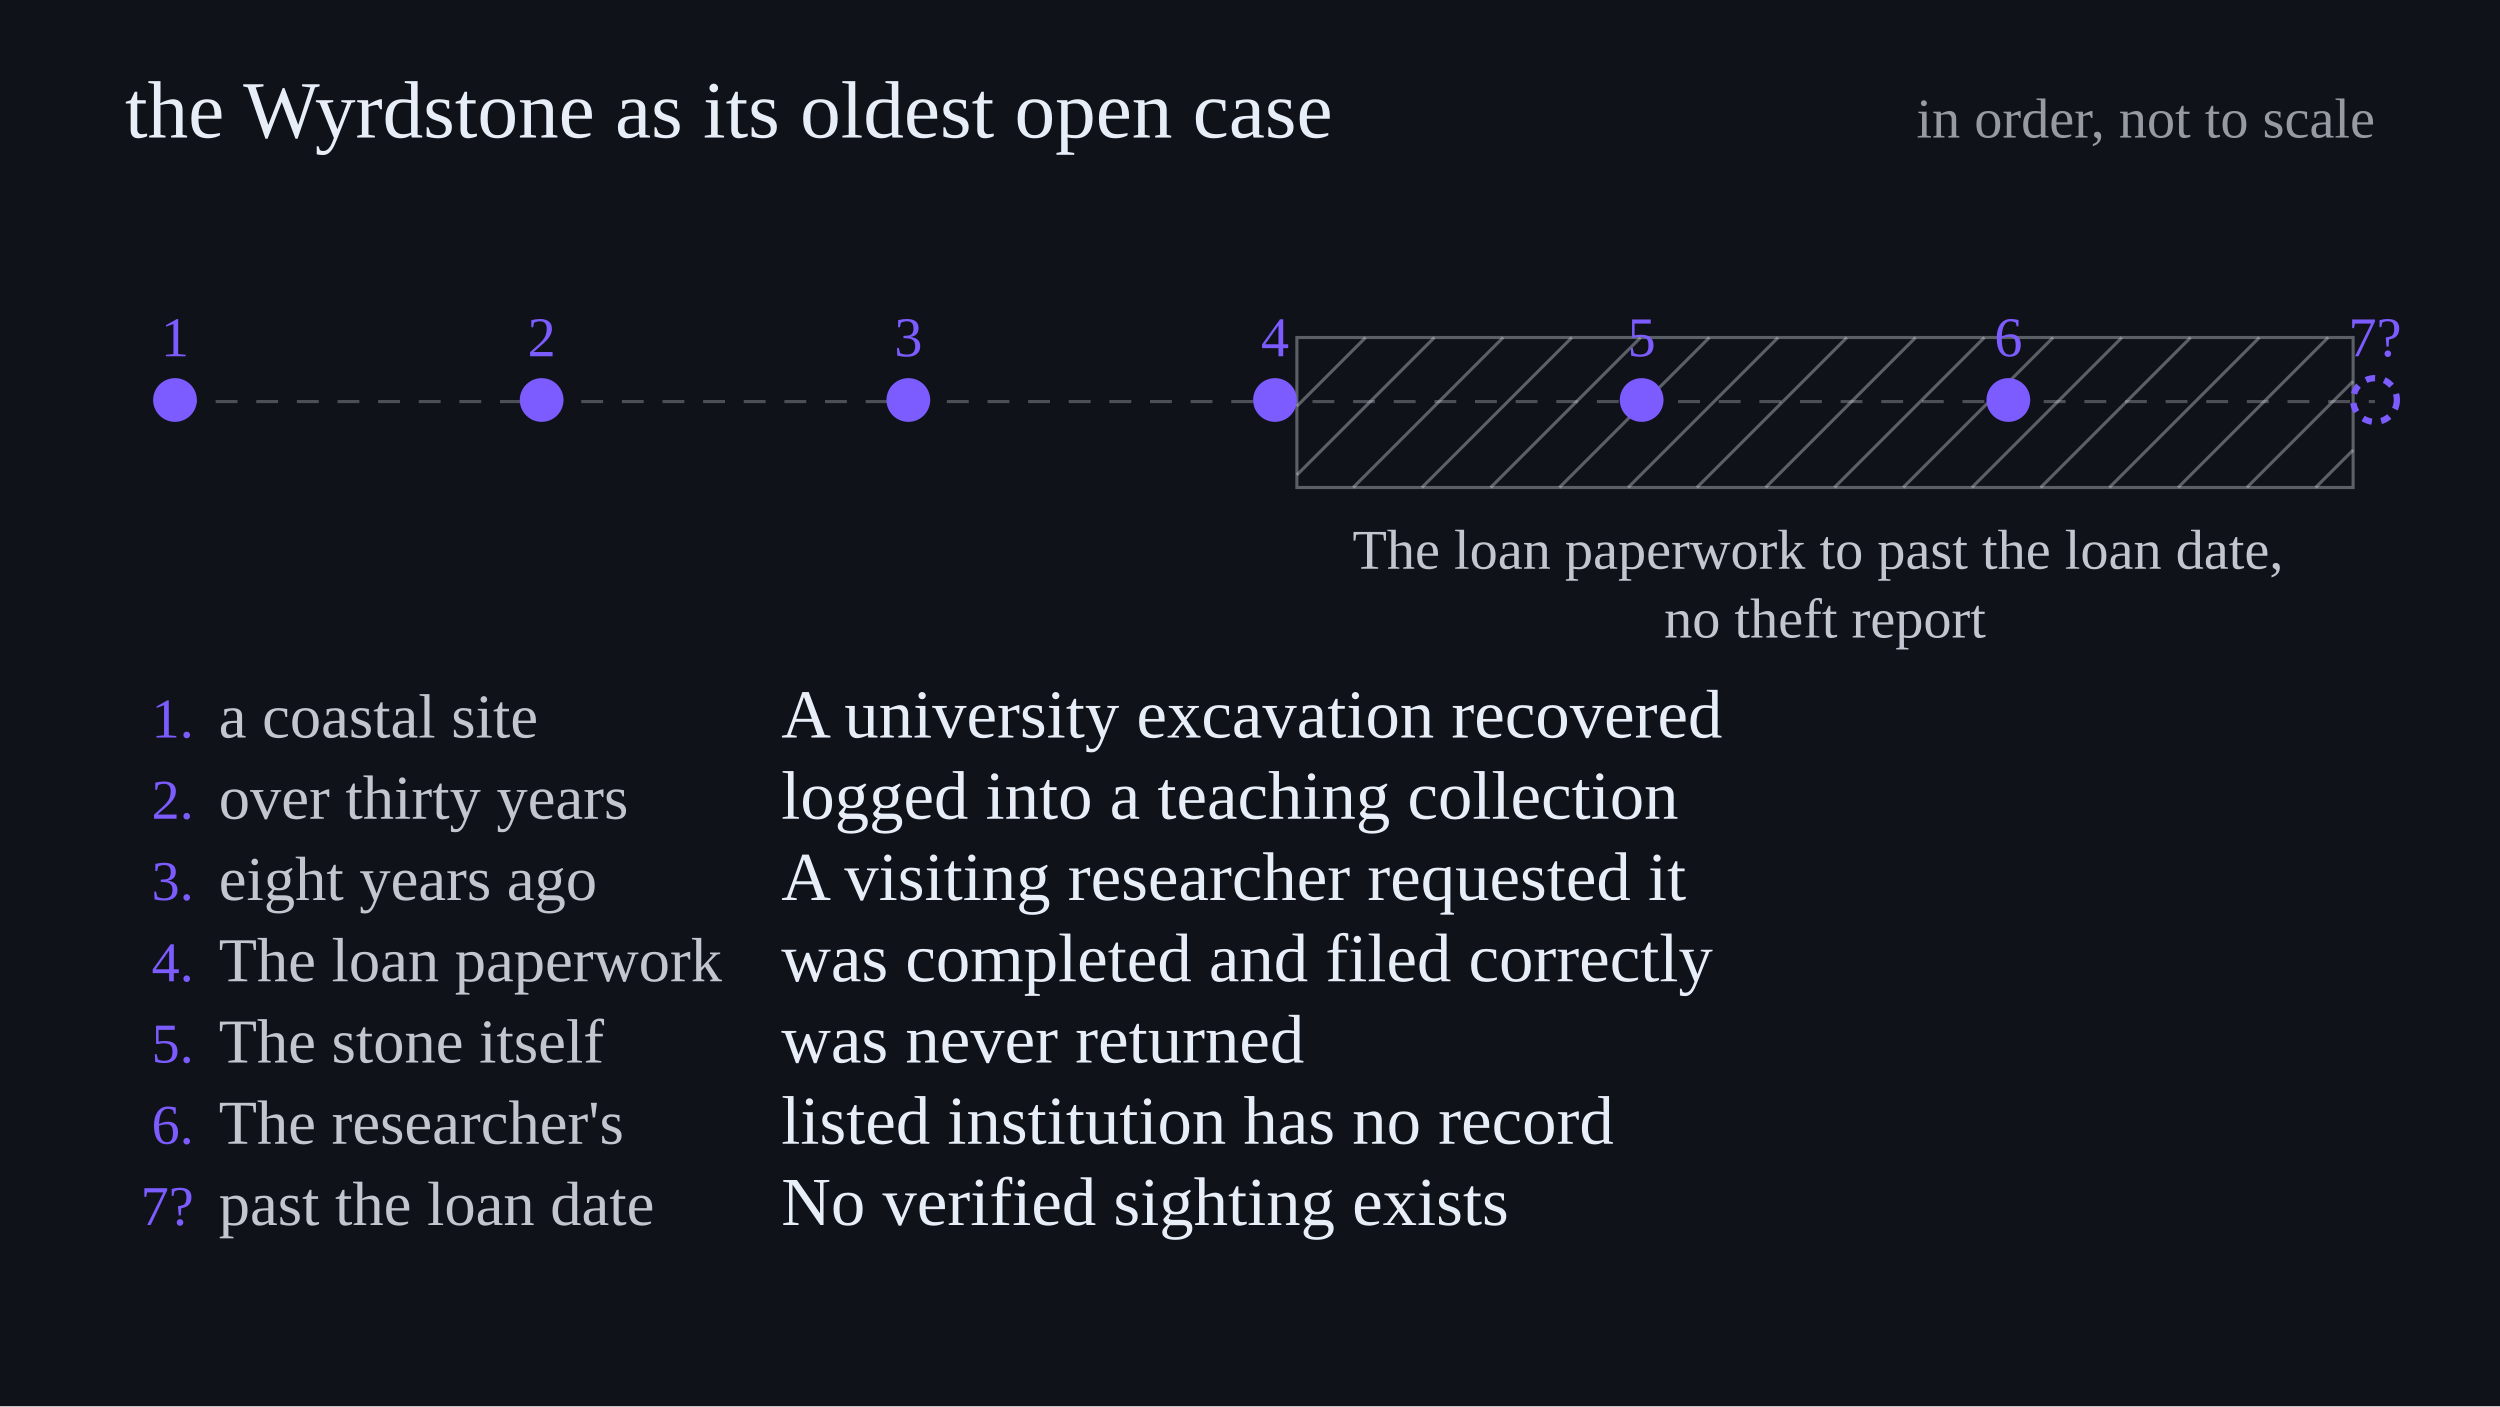
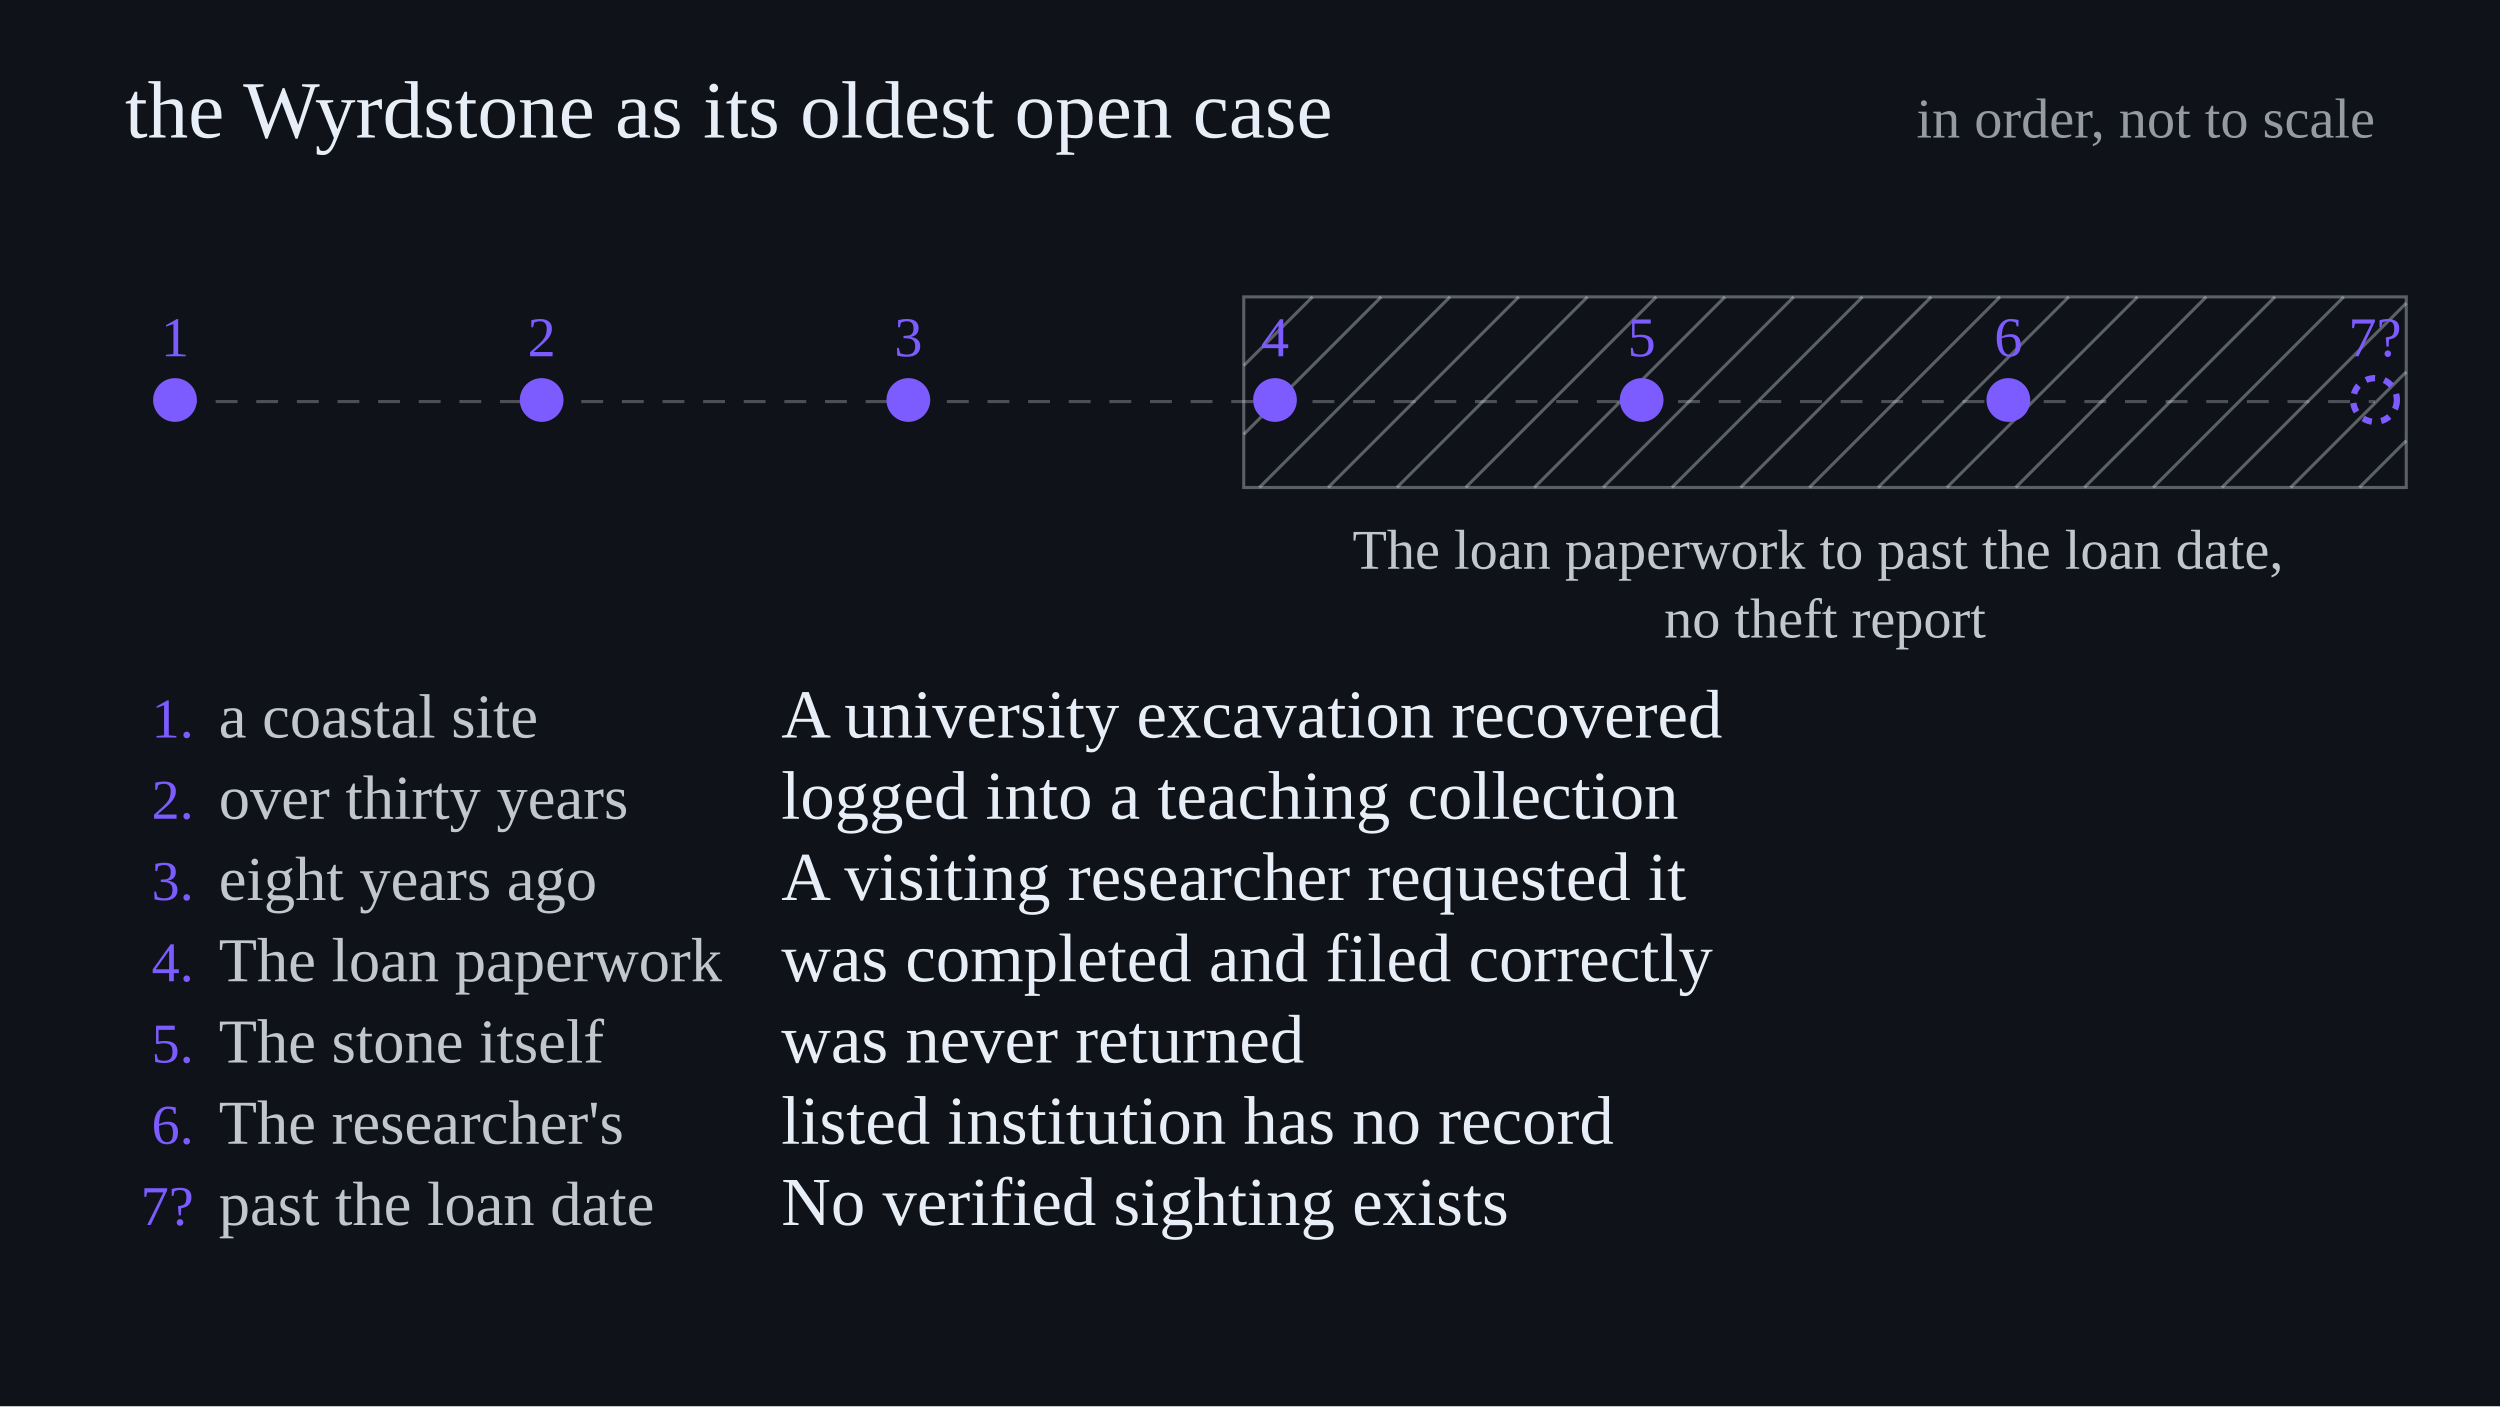
<svg xmlns="http://www.w3.org/2000/svg" width="800" height="450" viewBox="0 0 800 450" font-family="'Times New Roman', Times, 'Liberation Serif', serif" role="img">
  <rect x="0" y="0" width="800" height="450" fill="#0f1218" />
  <text x="40" y="44" font-size="26" fill="#e8eef7">the Wyrdstone as its oldest open case</text>
  <text x="760" y="44" font-size="18" fill="#e8eef7" text-anchor="end" fill-opacity="0.62">in order, not to scale</text>
-   <rect x="415" y="108" width="338" height="48" fill="none" stroke="rgba(232,238,247,0.35)" stroke-width="1" data-gap="no theft report" />
-   <line x1="437" y1="108" x2="415" y2="130" stroke="rgba(232,238,247,0.35)" stroke-width="1" />
-   <line x1="459" y1="108" x2="415" y2="152" stroke="rgba(232,238,247,0.35)" stroke-width="1" />
-   <line x1="481" y1="108" x2="433" y2="156" stroke="rgba(232,238,247,0.35)" stroke-width="1" />
-   <line x1="503" y1="108" x2="455" y2="156" stroke="rgba(232,238,247,0.35)" stroke-width="1" />
-   <line x1="525" y1="108" x2="477" y2="156" stroke="rgba(232,238,247,0.35)" stroke-width="1" />
-   <line x1="547" y1="108" x2="499" y2="156" stroke="rgba(232,238,247,0.35)" stroke-width="1" />
-   <line x1="569" y1="108" x2="521" y2="156" stroke="rgba(232,238,247,0.35)" stroke-width="1" />
-   <line x1="591" y1="108" x2="543" y2="156" stroke="rgba(232,238,247,0.35)" stroke-width="1" />
-   <line x1="613" y1="108" x2="565" y2="156" stroke="rgba(232,238,247,0.35)" stroke-width="1" />
-   <line x1="635" y1="108" x2="587" y2="156" stroke="rgba(232,238,247,0.35)" stroke-width="1" />
-   <line x1="657" y1="108" x2="609" y2="156" stroke="rgba(232,238,247,0.35)" stroke-width="1" />
-   <line x1="679" y1="108" x2="631" y2="156" stroke="rgba(232,238,247,0.35)" stroke-width="1" />
-   <line x1="701" y1="108" x2="653" y2="156" stroke="rgba(232,238,247,0.35)" stroke-width="1" />
-   <line x1="723" y1="108" x2="675" y2="156" stroke="rgba(232,238,247,0.35)" stroke-width="1" />
-   <line x1="745" y1="108" x2="697" y2="156" stroke="rgba(232,238,247,0.35)" stroke-width="1" />
-   <line x1="753" y1="122" x2="719" y2="156" stroke="rgba(232,238,247,0.35)" stroke-width="1" />
-   <line x1="753" y1="144" x2="741" y2="156" stroke="rgba(232,238,247,0.35)" stroke-width="1" />
+   <rect x="398" y="95" width="372" height="61" fill="none" stroke="rgba(232,238,247,0.35)" stroke-width="1" data-gap="no theft report" />
+   <line x1="420" y1="95" x2="398" y2="117" stroke="rgba(232,238,247,0.35)" stroke-width="1" />
+   <line x1="442" y1="95" x2="398" y2="139" stroke="rgba(232,238,247,0.35)" stroke-width="1" />
+   <line x1="464" y1="95" x2="403" y2="156" stroke="rgba(232,238,247,0.35)" stroke-width="1" />
+   <line x1="486" y1="95" x2="425" y2="156" stroke="rgba(232,238,247,0.35)" stroke-width="1" />
+   <line x1="508" y1="95" x2="447" y2="156" stroke="rgba(232,238,247,0.35)" stroke-width="1" />
+   <line x1="530" y1="95" x2="469" y2="156" stroke="rgba(232,238,247,0.35)" stroke-width="1" />
+   <line x1="552" y1="95" x2="491" y2="156" stroke="rgba(232,238,247,0.35)" stroke-width="1" />
+   <line x1="574" y1="95" x2="513" y2="156" stroke="rgba(232,238,247,0.35)" stroke-width="1" />
+   <line x1="596" y1="95" x2="535" y2="156" stroke="rgba(232,238,247,0.35)" stroke-width="1" />
+   <line x1="618" y1="95" x2="557" y2="156" stroke="rgba(232,238,247,0.35)" stroke-width="1" />
+   <line x1="640" y1="95" x2="579" y2="156" stroke="rgba(232,238,247,0.35)" stroke-width="1" />
+   <line x1="662" y1="95" x2="601" y2="156" stroke="rgba(232,238,247,0.35)" stroke-width="1" />
+   <line x1="684" y1="95" x2="623" y2="156" stroke="rgba(232,238,247,0.35)" stroke-width="1" />
+   <line x1="706" y1="95" x2="645" y2="156" stroke="rgba(232,238,247,0.35)" stroke-width="1" />
+   <line x1="728" y1="95" x2="667" y2="156" stroke="rgba(232,238,247,0.35)" stroke-width="1" />
+   <line x1="750" y1="95" x2="689" y2="156" stroke="rgba(232,238,247,0.35)" stroke-width="1" />
+   <line x1="770" y1="97" x2="711" y2="156" stroke="rgba(232,238,247,0.35)" stroke-width="1" />
+   <line x1="770" y1="119" x2="733" y2="156" stroke="rgba(232,238,247,0.35)" stroke-width="1" />
+   <line x1="770" y1="141" x2="755" y2="156" stroke="rgba(232,238,247,0.35)" stroke-width="1" />
  <line x1="56" y1="128.5" x2="760" y2="128.5" stroke="rgba(232,238,247,0.28)" stroke-width="1" stroke-dasharray="7 6" />
  <circle cx="56" cy="128" r="7" fill="#7c5cff" />
  <text x="56" y="114" font-size="18" fill="#7c5cff" text-anchor="middle">1</text>
  <circle cx="173.33" cy="128" r="7" fill="#7c5cff" />
  <text x="173.33" y="114" font-size="18" fill="#7c5cff" text-anchor="middle">2</text>
  <circle cx="290.67" cy="128" r="7" fill="#7c5cff" />
  <text x="290.67" y="114" font-size="18" fill="#7c5cff" text-anchor="middle">3</text>
  <circle cx="408" cy="128" r="7" fill="#7c5cff" />
  <text x="408" y="114" font-size="18" fill="#7c5cff" text-anchor="middle">4</text>
  <circle cx="525.33" cy="128" r="7" fill="#7c5cff" />
  <text x="525.33" y="114" font-size="18" fill="#7c5cff" text-anchor="middle">5</text>
  <circle cx="642.67" cy="128" r="7" fill="#7c5cff" />
  <text x="642.67" y="114" font-size="18" fill="#7c5cff" text-anchor="middle">6</text>
  <circle cx="760" cy="128" r="7" fill="none" stroke="#7c5cff" stroke-width="2" stroke-dasharray="3 3" data-kind="unverified" />
  <text x="760" y="114" font-size="18" fill="#7c5cff" text-anchor="middle">7?</text>
  <text x="584" y="182" font-size="18" fill="#e8eef7" text-anchor="middle" fill-opacity="0.82">
    <tspan x="584" dy="0">The loan paperwork to past the loan date,</tspan>
    <tspan x="584" dy="22">no theft report</tspan>
  </text>
  <text x="62" y="236" font-size="18" fill="#7c5cff" text-anchor="end">1.</text>
  <text x="70" y="236" font-size="20" fill="#e8eef7" fill-opacity="0.82">a coastal site</text>
  <text x="250" y="236" font-size="22" fill="#e8eef7">A university excavation recovered</text>
  <text x="62" y="262" font-size="18" fill="#7c5cff" text-anchor="end">2.</text>
  <text x="70" y="262" font-size="20" fill="#e8eef7" fill-opacity="0.82">over thirty years</text>
  <text x="250" y="262" font-size="22" fill="#e8eef7">logged into a teaching collection</text>
  <text x="62" y="288" font-size="18" fill="#7c5cff" text-anchor="end">3.</text>
  <text x="70" y="288" font-size="20" fill="#e8eef7" fill-opacity="0.82">eight years ago</text>
  <text x="250" y="288" font-size="22" fill="#e8eef7">A visiting researcher requested it</text>
  <text x="62" y="314" font-size="18" fill="#7c5cff" text-anchor="end">4.</text>
  <text x="70" y="314" font-size="20" fill="#e8eef7" fill-opacity="0.82">The loan paperwork</text>
  <text x="250" y="314" font-size="22" fill="#e8eef7">was completed and filed correctly</text>
  <text x="62" y="340" font-size="18" fill="#7c5cff" text-anchor="end">5.</text>
  <text x="70" y="340" font-size="20" fill="#e8eef7" fill-opacity="0.82">The stone itself</text>
  <text x="250" y="340" font-size="22" fill="#e8eef7">was never returned</text>
  <text x="62" y="366" font-size="18" fill="#7c5cff" text-anchor="end">6.</text>
  <text x="70" y="366" font-size="20" fill="#e8eef7" fill-opacity="0.82">The researcher's</text>
  <text x="250" y="366" font-size="22" fill="#e8eef7">listed institution has no record</text>
  <text x="62" y="392" font-size="18" fill="#7c5cff" text-anchor="end">7?</text>
  <text x="70" y="392" font-size="20" fill="#e8eef7" fill-opacity="0.82">past the loan date</text>
  <text x="250" y="392" font-size="22" fill="#e8eef7" data-kind="unverified">No verified sighting exists</text>
</svg>
